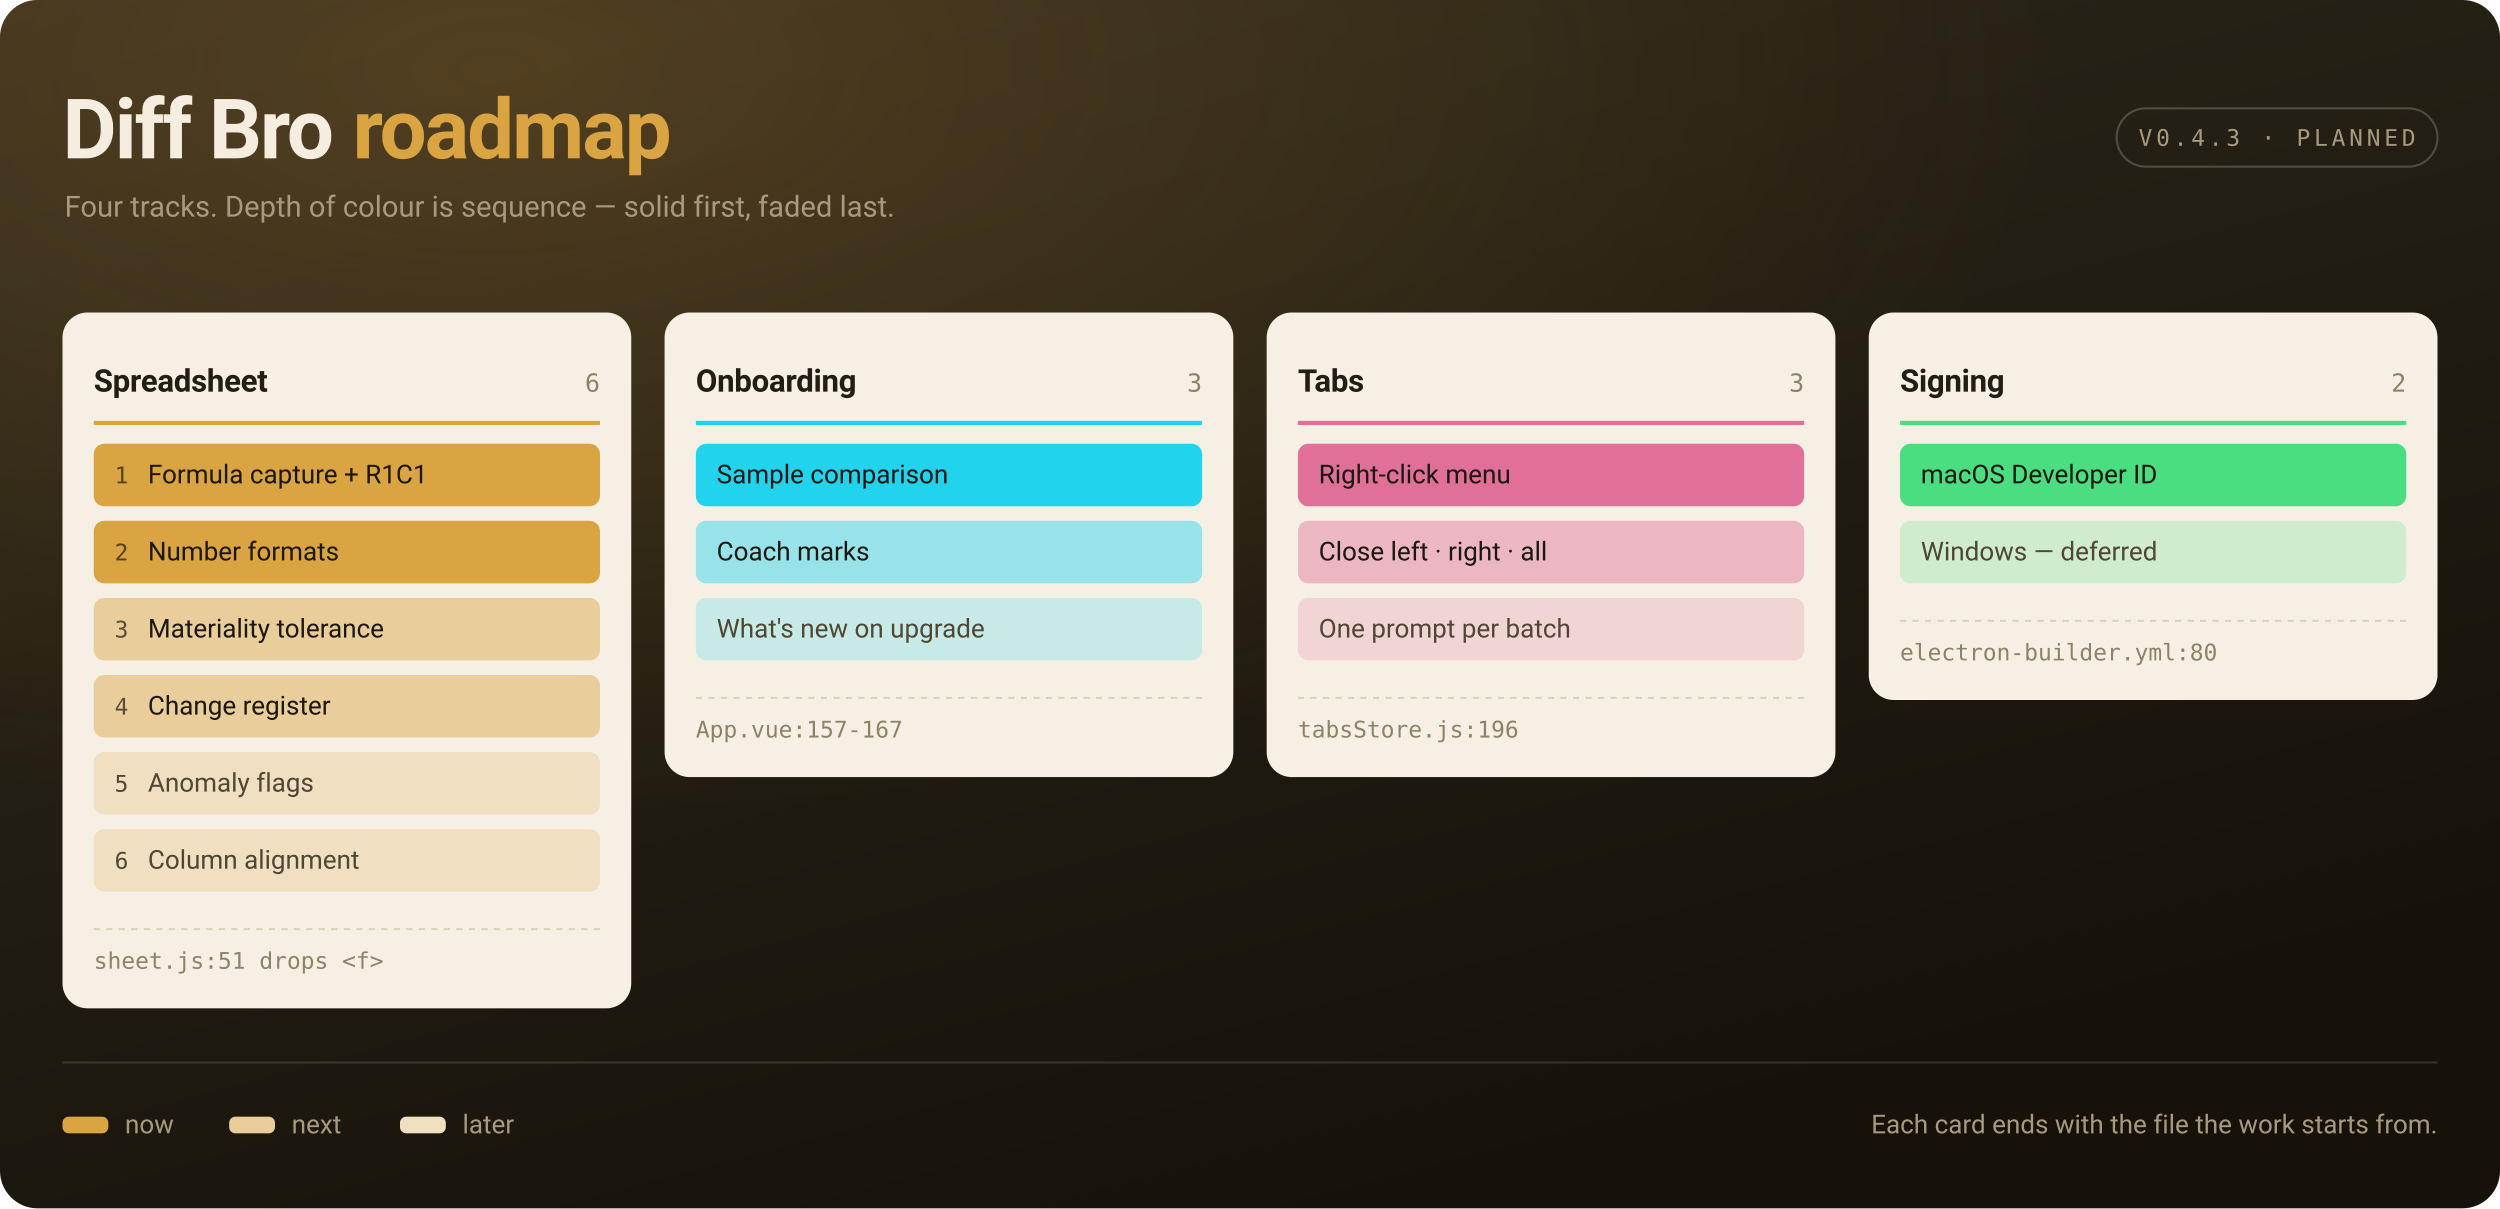
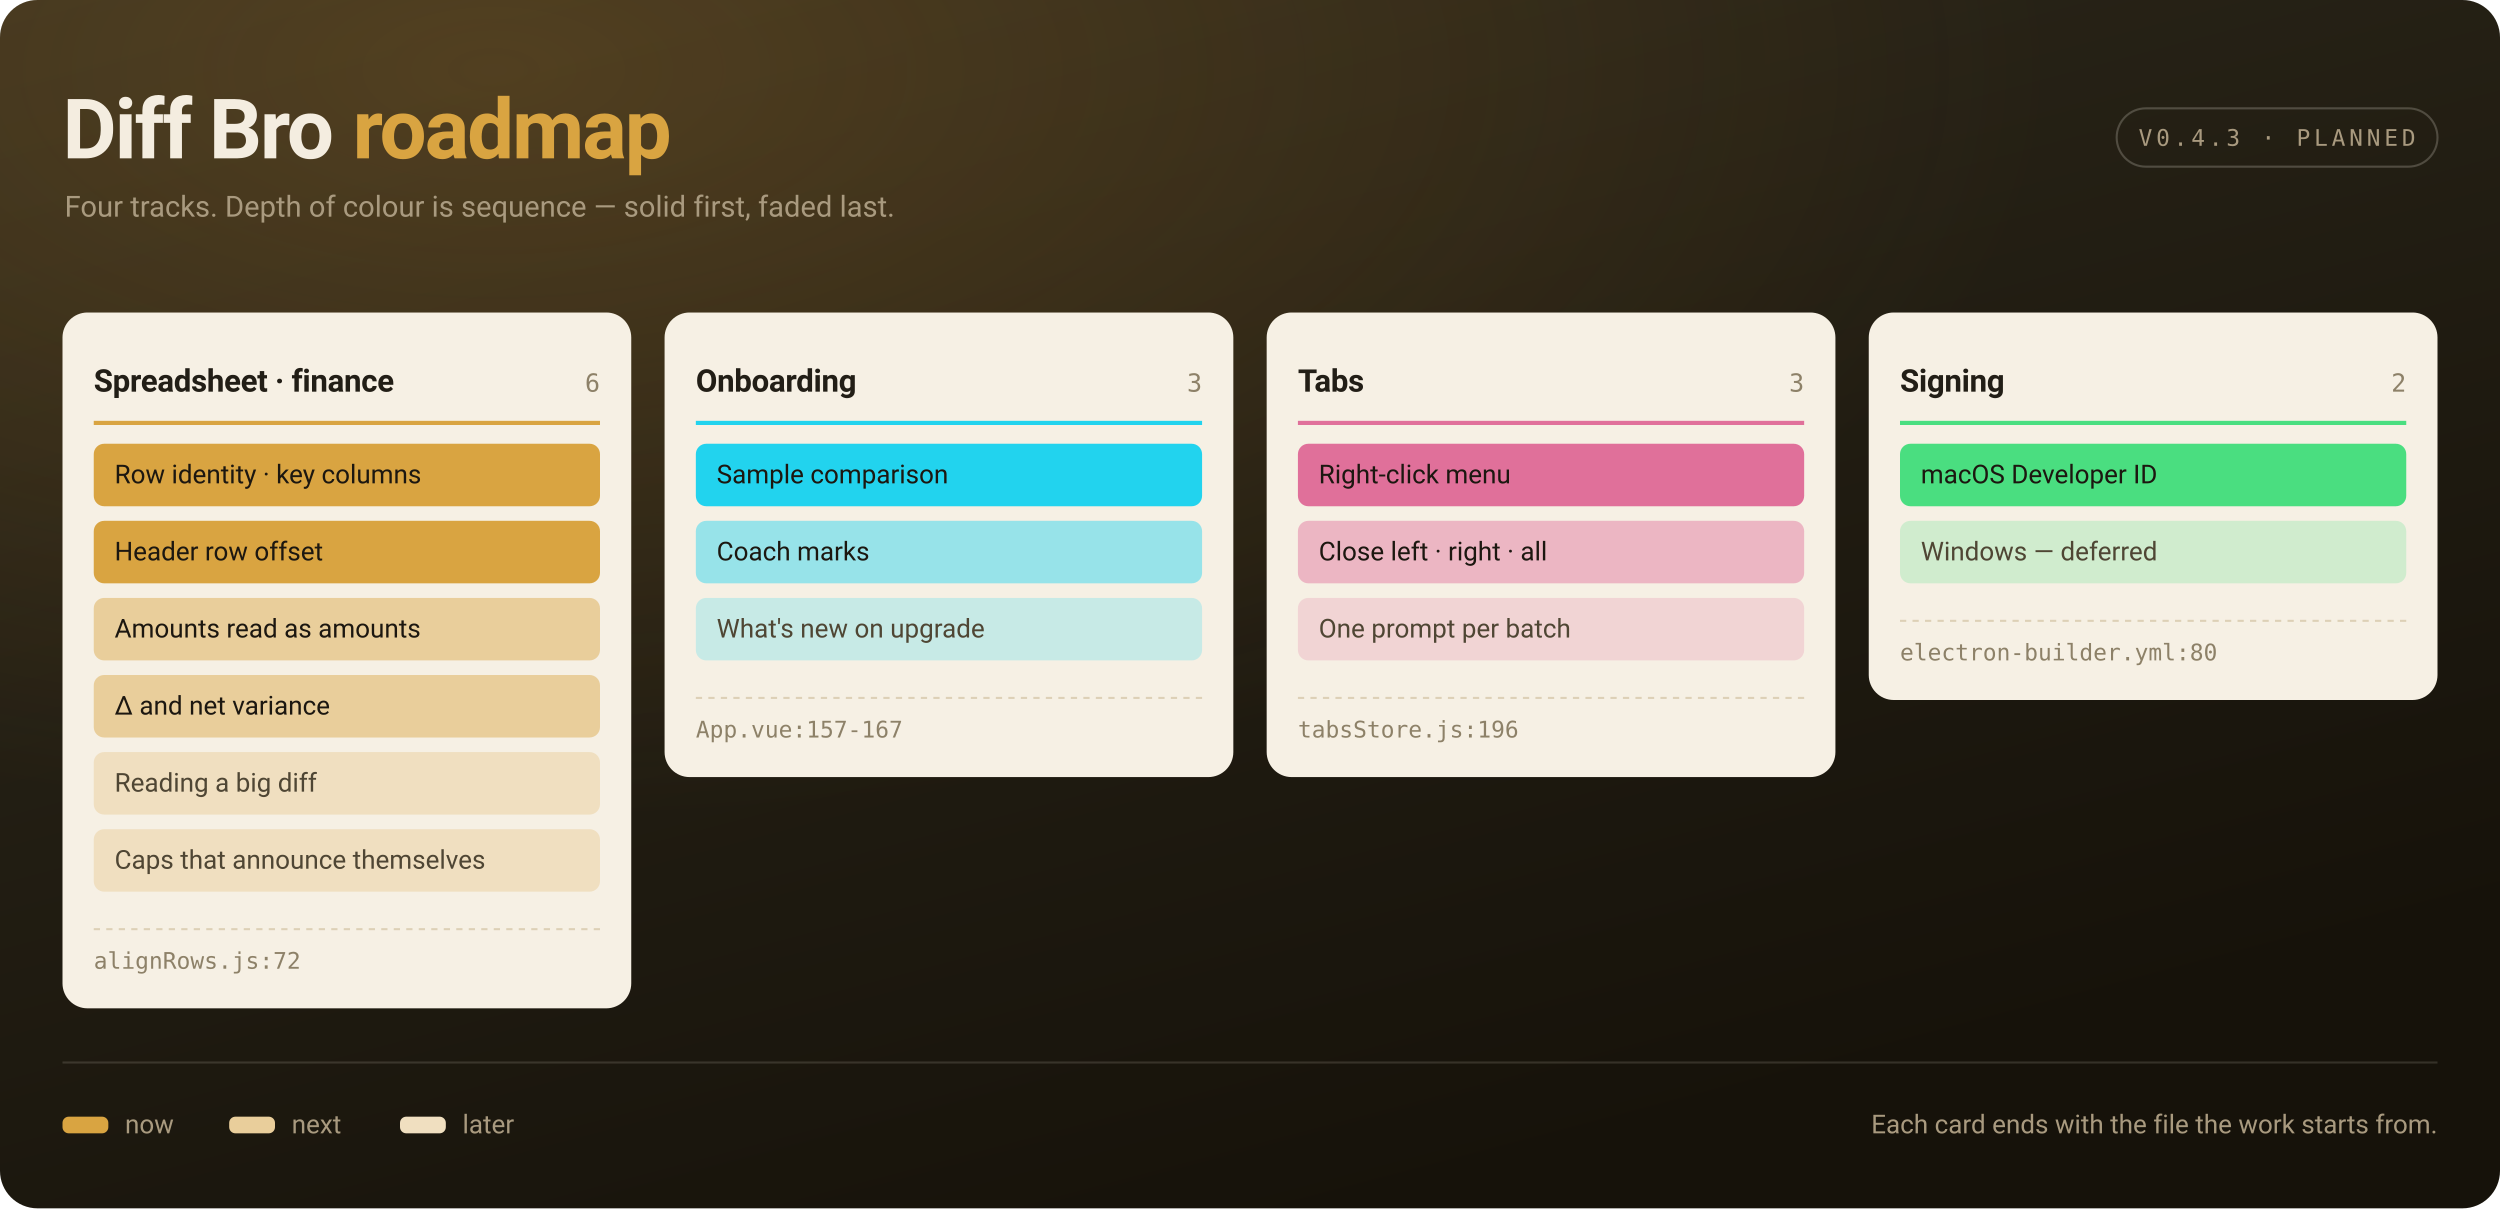
<svg xmlns="http://www.w3.org/2000/svg" viewBox="0 0 1200 580" width="1200" height="580" role="img" aria-label="Diff Bro roadmap — four tracks: spreadsheet, onboarding, tabs, signing">
  <defs>
    <linearGradient id="field" x1="0" y1="0" x2="0.55" y2="1">
      <stop offset="0" stop-color="#2f2a1c" />
      <stop offset="1" stop-color="#16120a" />
    </linearGradient>
    <radialGradient id="glow" cx="20%" cy="6%" r="62%">
      <stop offset="0" stop-color="#e8a13a" stop-opacity="0.20" />
      <stop offset="1" stop-color="#e8a13a" stop-opacity="0" />
    </radialGradient>
    <clipPath id="plate">
      <rect x="0" y="0" width="1200" height="580" rx="18" />
    </clipPath>
  </defs>
  <g clip-path="url(#plate)">
    <rect width="1200" height="580" fill="url(#field)" />
    <rect width="1200" height="580" fill="url(#glow)" />
  </g>
  <g font-family="-apple-system, BlinkMacSystemFont, 'Segoe UI', Roboto, Helvetica, Arial, sans-serif">
    <text x="30" y="76" font-size="40" font-weight="700" letter-spacing="-1" fill="#f4ede0">Diff Bro <tspan fill="#d9a441">roadmap</tspan>
    </text>
    <text x="31" y="104" font-size="14" fill="#a99a7f">Four tracks. Depth of colour is sequence — solid first, faded last.</text>
    <rect x="1016" y="52" width="154" height="28" rx="14" fill="none" stroke="#f4ede0" stroke-opacity="0.22" />
    <text x="1093" y="70" font-size="11" letter-spacing="1.8" text-anchor="middle" font-family="ui-monospace, SFMono-Regular, Menlo, monospace" fill="#a99a7f">V0.4.3 · PLANNED</text>
    <rect x="30" y="150" width="273" height="334" rx="12" fill="#f6f0e4" />
-     <text x="45" y="188" font-size="15" font-weight="600" letter-spacing="-0.15" fill="#221e16">Spreadsheet</text>
+     <text x="45" y="188" font-size="15" font-weight="600" letter-spacing="-0.15" fill="#221e16">Spreadsheet · finance</text>
    <text x="288" y="188" font-size="12" text-anchor="end" font-family="ui-monospace, SFMono-Regular, Menlo, monospace" fill="#8d8168">6</text>
    <rect x="45" y="202" width="243" height="2" fill="#d9a441" />
    <rect x="45" y="213" width="243" height="30" rx="5" fill="#d9a441" />
-     <text x="55" y="232" font-size="11" font-family="ui-monospace, SFMono-Regular, Menlo, monospace" fill="#1c1710" fill-opacity="0.7">1</text>
-     <text x="71" y="232" font-size="12.5" fill="#1c1710">Formula capture + R1C1</text>
+     <text x="55" y="232" font-size="12.5" fill="#1c1710">Row identity · key columns</text>
    <rect x="45" y="250" width="243" height="30" rx="5" fill="#d9a441" />
-     <text x="55" y="269" font-size="11" font-family="ui-monospace, SFMono-Regular, Menlo, monospace" fill="#1c1710" fill-opacity="0.7">2</text>
-     <text x="71" y="269" font-size="12.5" fill="#1c1710">Number formats</text>
+     <text x="55" y="269" font-size="12.5" fill="#1c1710">Header row offset</text>
    <rect x="45" y="287" width="243" height="30" rx="5" fill="#e9ce9b" />
-     <text x="55" y="306" font-size="11" font-family="ui-monospace, SFMono-Regular, Menlo, monospace" fill="#1c1710" fill-opacity="0.7">3</text>
-     <text x="71" y="306" font-size="12.5" fill="#1c1710">Materiality tolerance</text>
+     <text x="55" y="306" font-size="12.5" fill="#1c1710">Amounts read as amounts</text>
    <rect x="45" y="324" width="243" height="30" rx="5" fill="#e9ce9b" />
-     <text x="55" y="343" font-size="11" font-family="ui-monospace, SFMono-Regular, Menlo, monospace" fill="#1c1710" fill-opacity="0.7">4</text>
-     <text x="71" y="343" font-size="12.5" fill="#1c1710">Change register</text>
+     <text x="55" y="343" font-size="12.5" fill="#1c1710">Δ and net variance</text>
    <rect x="45" y="361" width="243" height="30" rx="5" fill="#f0dfc0" />
-     <text x="55" y="380" font-size="11" font-family="ui-monospace, SFMono-Regular, Menlo, monospace" fill="#4f4634">5</text>
-     <text x="71" y="380" font-size="12.5" fill="#4f4634">Anomaly flags</text>
+     <text x="55" y="380" font-size="12.5" fill="#4f4634">Reading a big diff</text>
    <rect x="45" y="398" width="243" height="30" rx="5" fill="#f0dfc0" />
-     <text x="55" y="417" font-size="11" font-family="ui-monospace, SFMono-Regular, Menlo, monospace" fill="#4f4634">6</text>
-     <text x="71" y="417" font-size="12.5" fill="#4f4634">Column alignment</text>
+     <text x="55" y="417" font-size="12.5" fill="#4f4634">Caps that announce themselves</text>
    <line x1="45" y1="446" x2="288" y2="446" stroke="#ddd0b6" stroke-dasharray="3 3" />
-     <text x="45" y="465" font-size="11" font-family="ui-monospace, SFMono-Regular, Menlo, monospace" fill="#8d8168">sheet.js:51 drops &lt;f&gt;</text>
+     <text x="45" y="465" font-size="11" font-family="ui-monospace, SFMono-Regular, Menlo, monospace" fill="#8d8168">alignRows.js:72</text>
    <rect x="319" y="150" width="273" height="223" rx="12" fill="#f6f0e4" />
    <text x="334" y="188" font-size="15" font-weight="600" letter-spacing="-0.15" fill="#221e16">Onboarding</text>
    <text x="577" y="188" font-size="12" text-anchor="end" font-family="ui-monospace, SFMono-Regular, Menlo, monospace" fill="#8d8168">3</text>
    <rect x="334" y="202" width="243" height="2" fill="#22d3ee" />
    <rect x="334" y="213" width="243" height="30" rx="5" fill="#22d3ee" />
    <text x="344" y="232" font-size="12.5" fill="#1c1710">Sample comparison</text>
    <rect x="334" y="250" width="243" height="30" rx="5" fill="#97e3e9" />
    <text x="344" y="269" font-size="12.5" fill="#1c1710">Coach marks</text>
    <rect x="334" y="287" width="243" height="30" rx="5" fill="#c7eae6" />
    <text x="344" y="306" font-size="12.5" fill="#4f4634">What's new on upgrade</text>
    <line x1="334" y1="335" x2="577" y2="335" stroke="#ddd0b6" stroke-dasharray="3 3" />
    <text x="334" y="354" font-size="11" font-family="ui-monospace, SFMono-Regular, Menlo, monospace" fill="#8d8168">App.vue:157-167</text>
    <rect x="608" y="150" width="273" height="223" rx="12" fill="#f6f0e4" />
    <text x="623" y="188" font-size="15" font-weight="600" letter-spacing="-0.15" fill="#221e16">Tabs</text>
    <text x="866" y="188" font-size="12" text-anchor="end" font-family="ui-monospace, SFMono-Regular, Menlo, monospace" fill="#8d8168">3</text>
    <rect x="623" y="202" width="243" height="2" fill="#e0709a" />
    <rect x="623" y="213" width="243" height="30" rx="5" fill="#e0709a" />
    <text x="633" y="232" font-size="12.5" fill="#1c1710">Right-click menu</text>
    <rect x="623" y="250" width="243" height="30" rx="5" fill="#ecb6c3" />
    <text x="633" y="269" font-size="12.5" fill="#1c1710">Close left · right · all</text>
    <rect x="623" y="287" width="243" height="30" rx="5" fill="#f1d4d4" />
    <text x="633" y="306" font-size="12.5" fill="#4f4634">One prompt per batch</text>
    <line x1="623" y1="335" x2="866" y2="335" stroke="#ddd0b6" stroke-dasharray="3 3" />
    <text x="623" y="354" font-size="11" font-family="ui-monospace, SFMono-Regular, Menlo, monospace" fill="#8d8168">tabsStore.js:196</text>
    <rect x="897" y="150" width="273" height="186" rx="12" fill="#f6f0e4" />
    <text x="912" y="188" font-size="15" font-weight="600" letter-spacing="-0.15" fill="#221e16">Signing</text>
    <text x="1155" y="188" font-size="12" text-anchor="end" font-family="ui-monospace, SFMono-Regular, Menlo, monospace" fill="#8d8168">2</text>
    <rect x="912" y="202" width="243" height="2" fill="#4ade80" />
    <rect x="912" y="213" width="243" height="30" rx="5" fill="#4ade80" />
    <text x="922" y="232" font-size="12.5" fill="#1c1710">macOS Developer ID</text>
    <rect x="912" y="250" width="243" height="30" rx="5" fill="#d0ecce" />
    <text x="922" y="269" font-size="12.5" fill="#4f4634">Windows — deferred</text>
    <line x1="912" y1="298" x2="1155" y2="298" stroke="#ddd0b6" stroke-dasharray="3 3" />
    <text x="912" y="317" font-size="11" font-family="ui-monospace, SFMono-Regular, Menlo, monospace" fill="#8d8168">electron-builder.yml:80</text>
    <line x1="30" y1="510" x2="1170" y2="510" stroke="#f4ede0" stroke-opacity="0.14" />
    <rect x="30" y="536" width="22" height="8" rx="3" fill="#d9a441" />
    <text x="60" y="544" font-size="12.5" fill="#a99a7f">now</text>
    <rect x="110" y="536" width="22" height="8" rx="3" fill="#e9ce9b" />
    <text x="140" y="544" font-size="12.5" fill="#a99a7f">next</text>
    <rect x="192" y="536" width="22" height="8" rx="3" fill="#f0dfc0" />
    <text x="222" y="544" font-size="12.5" fill="#a99a7f">later</text>
    <text x="1170" y="544" font-size="12.5" text-anchor="end" fill="#a99a7f">Each card ends with the file the work starts from.</text>
  </g>
</svg>
